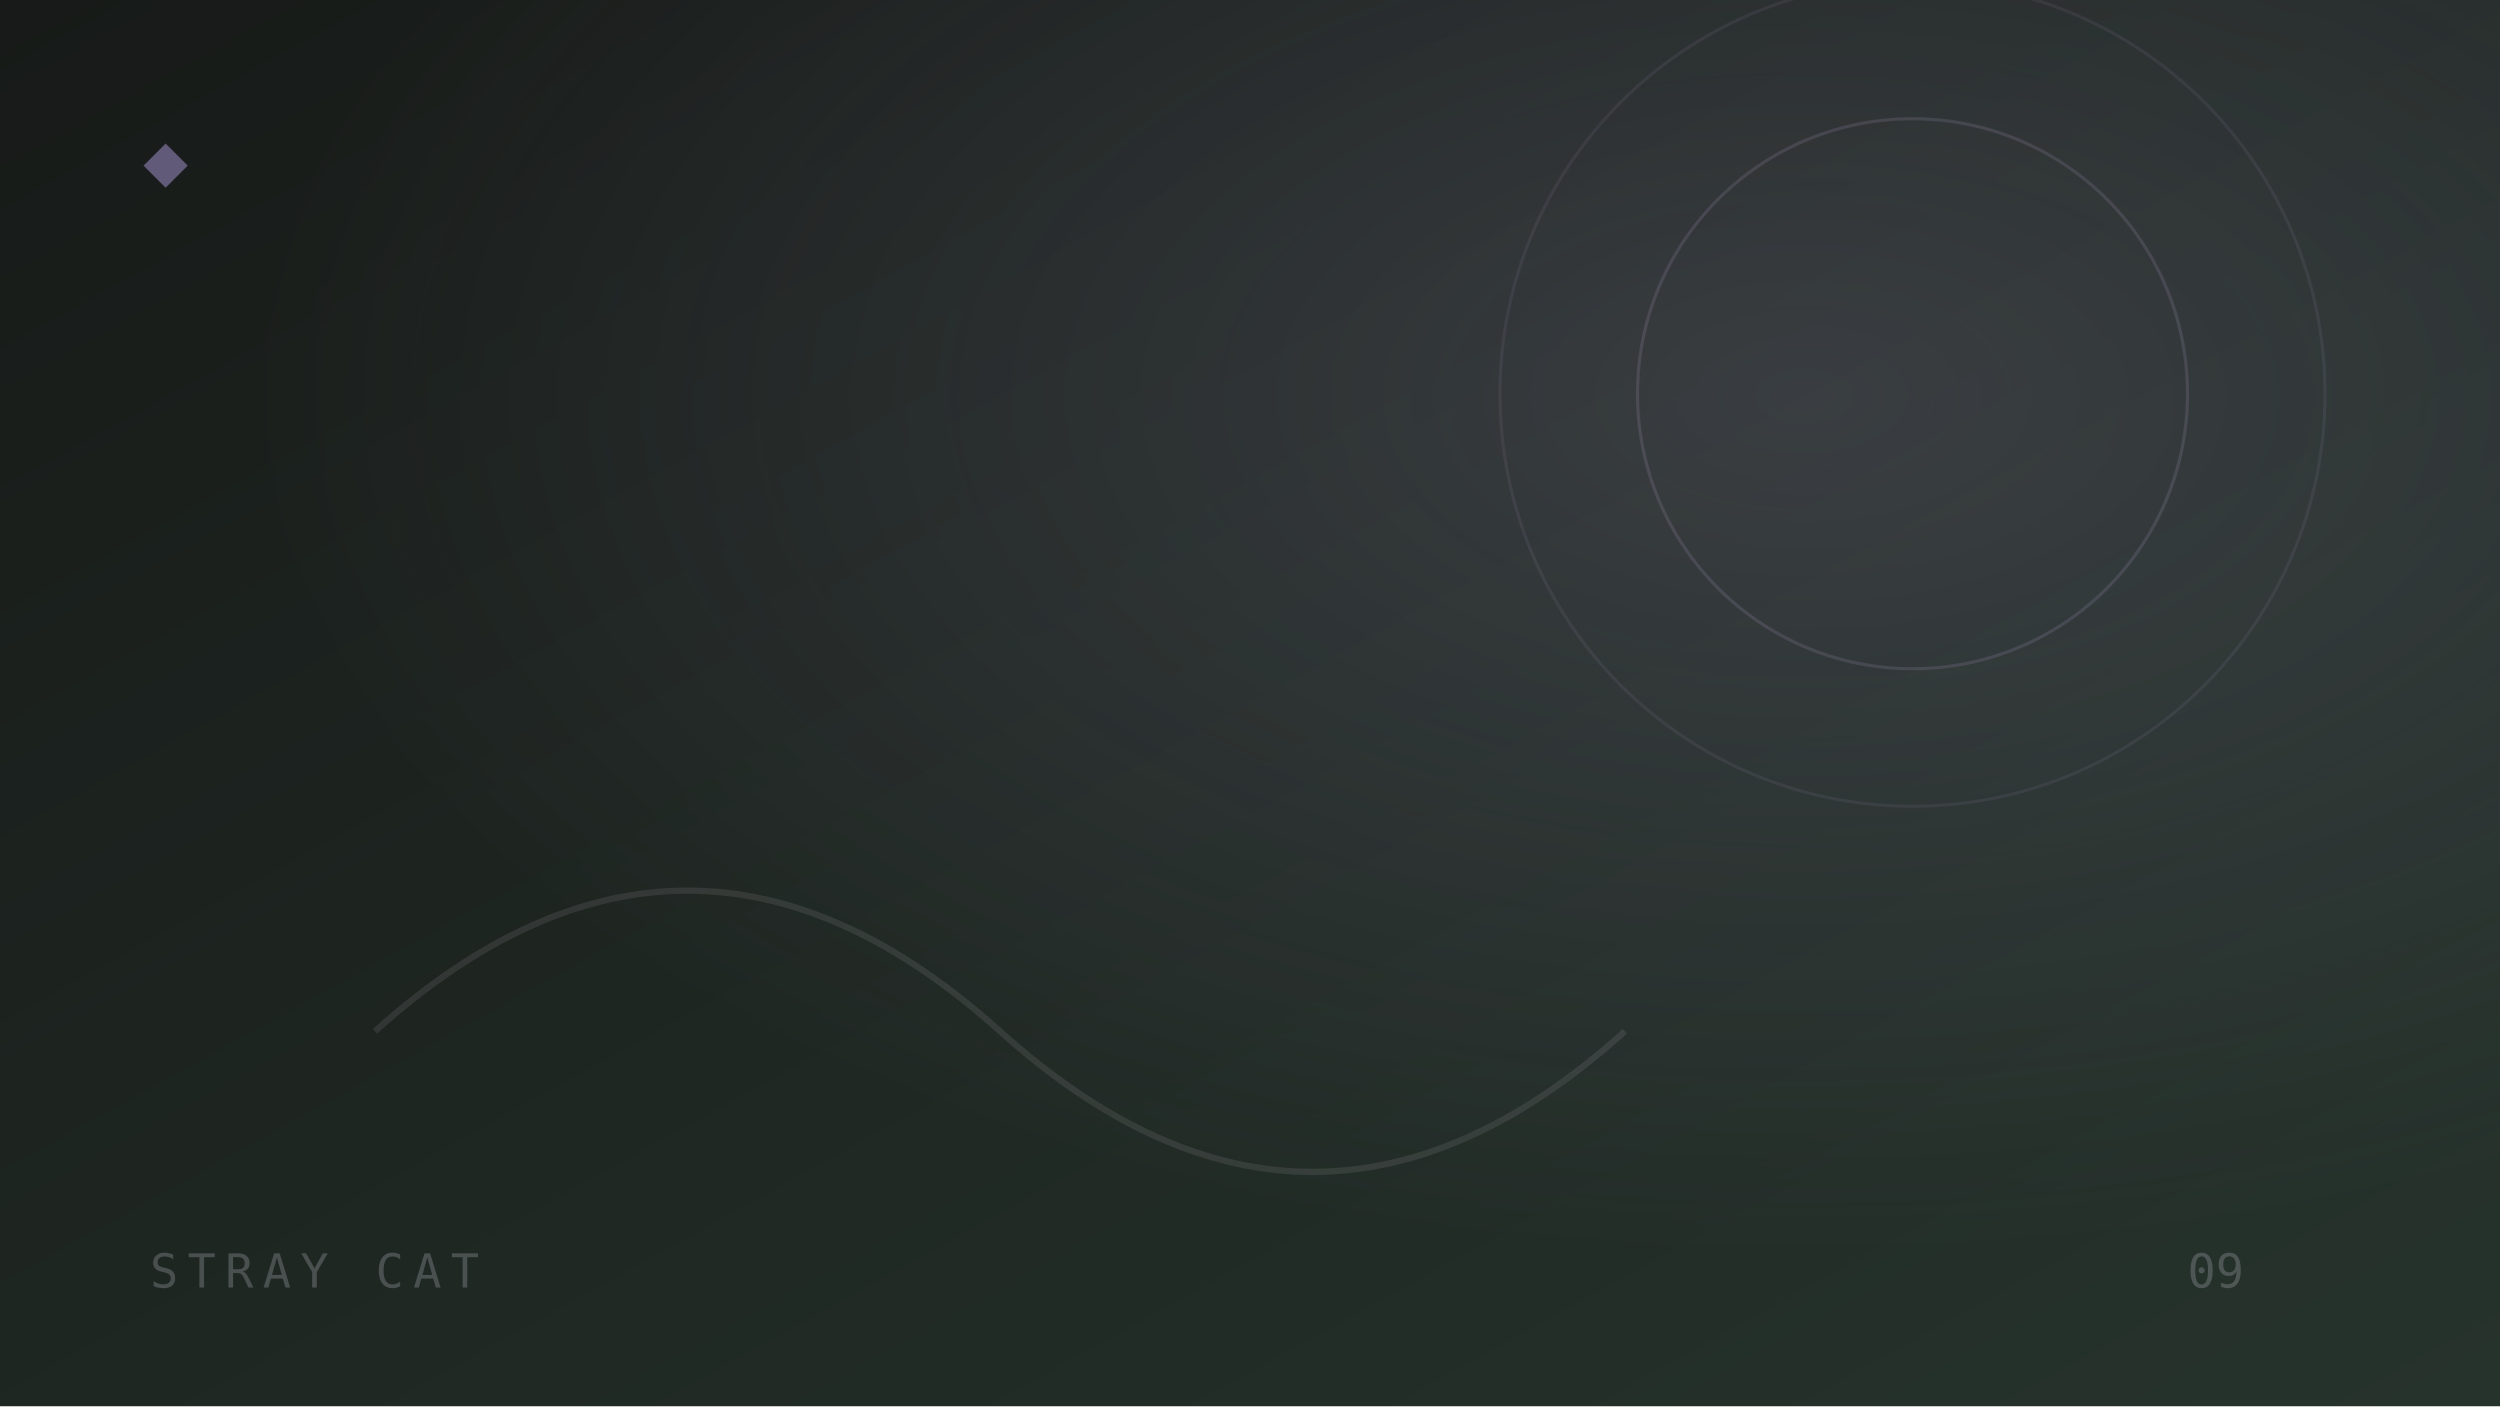
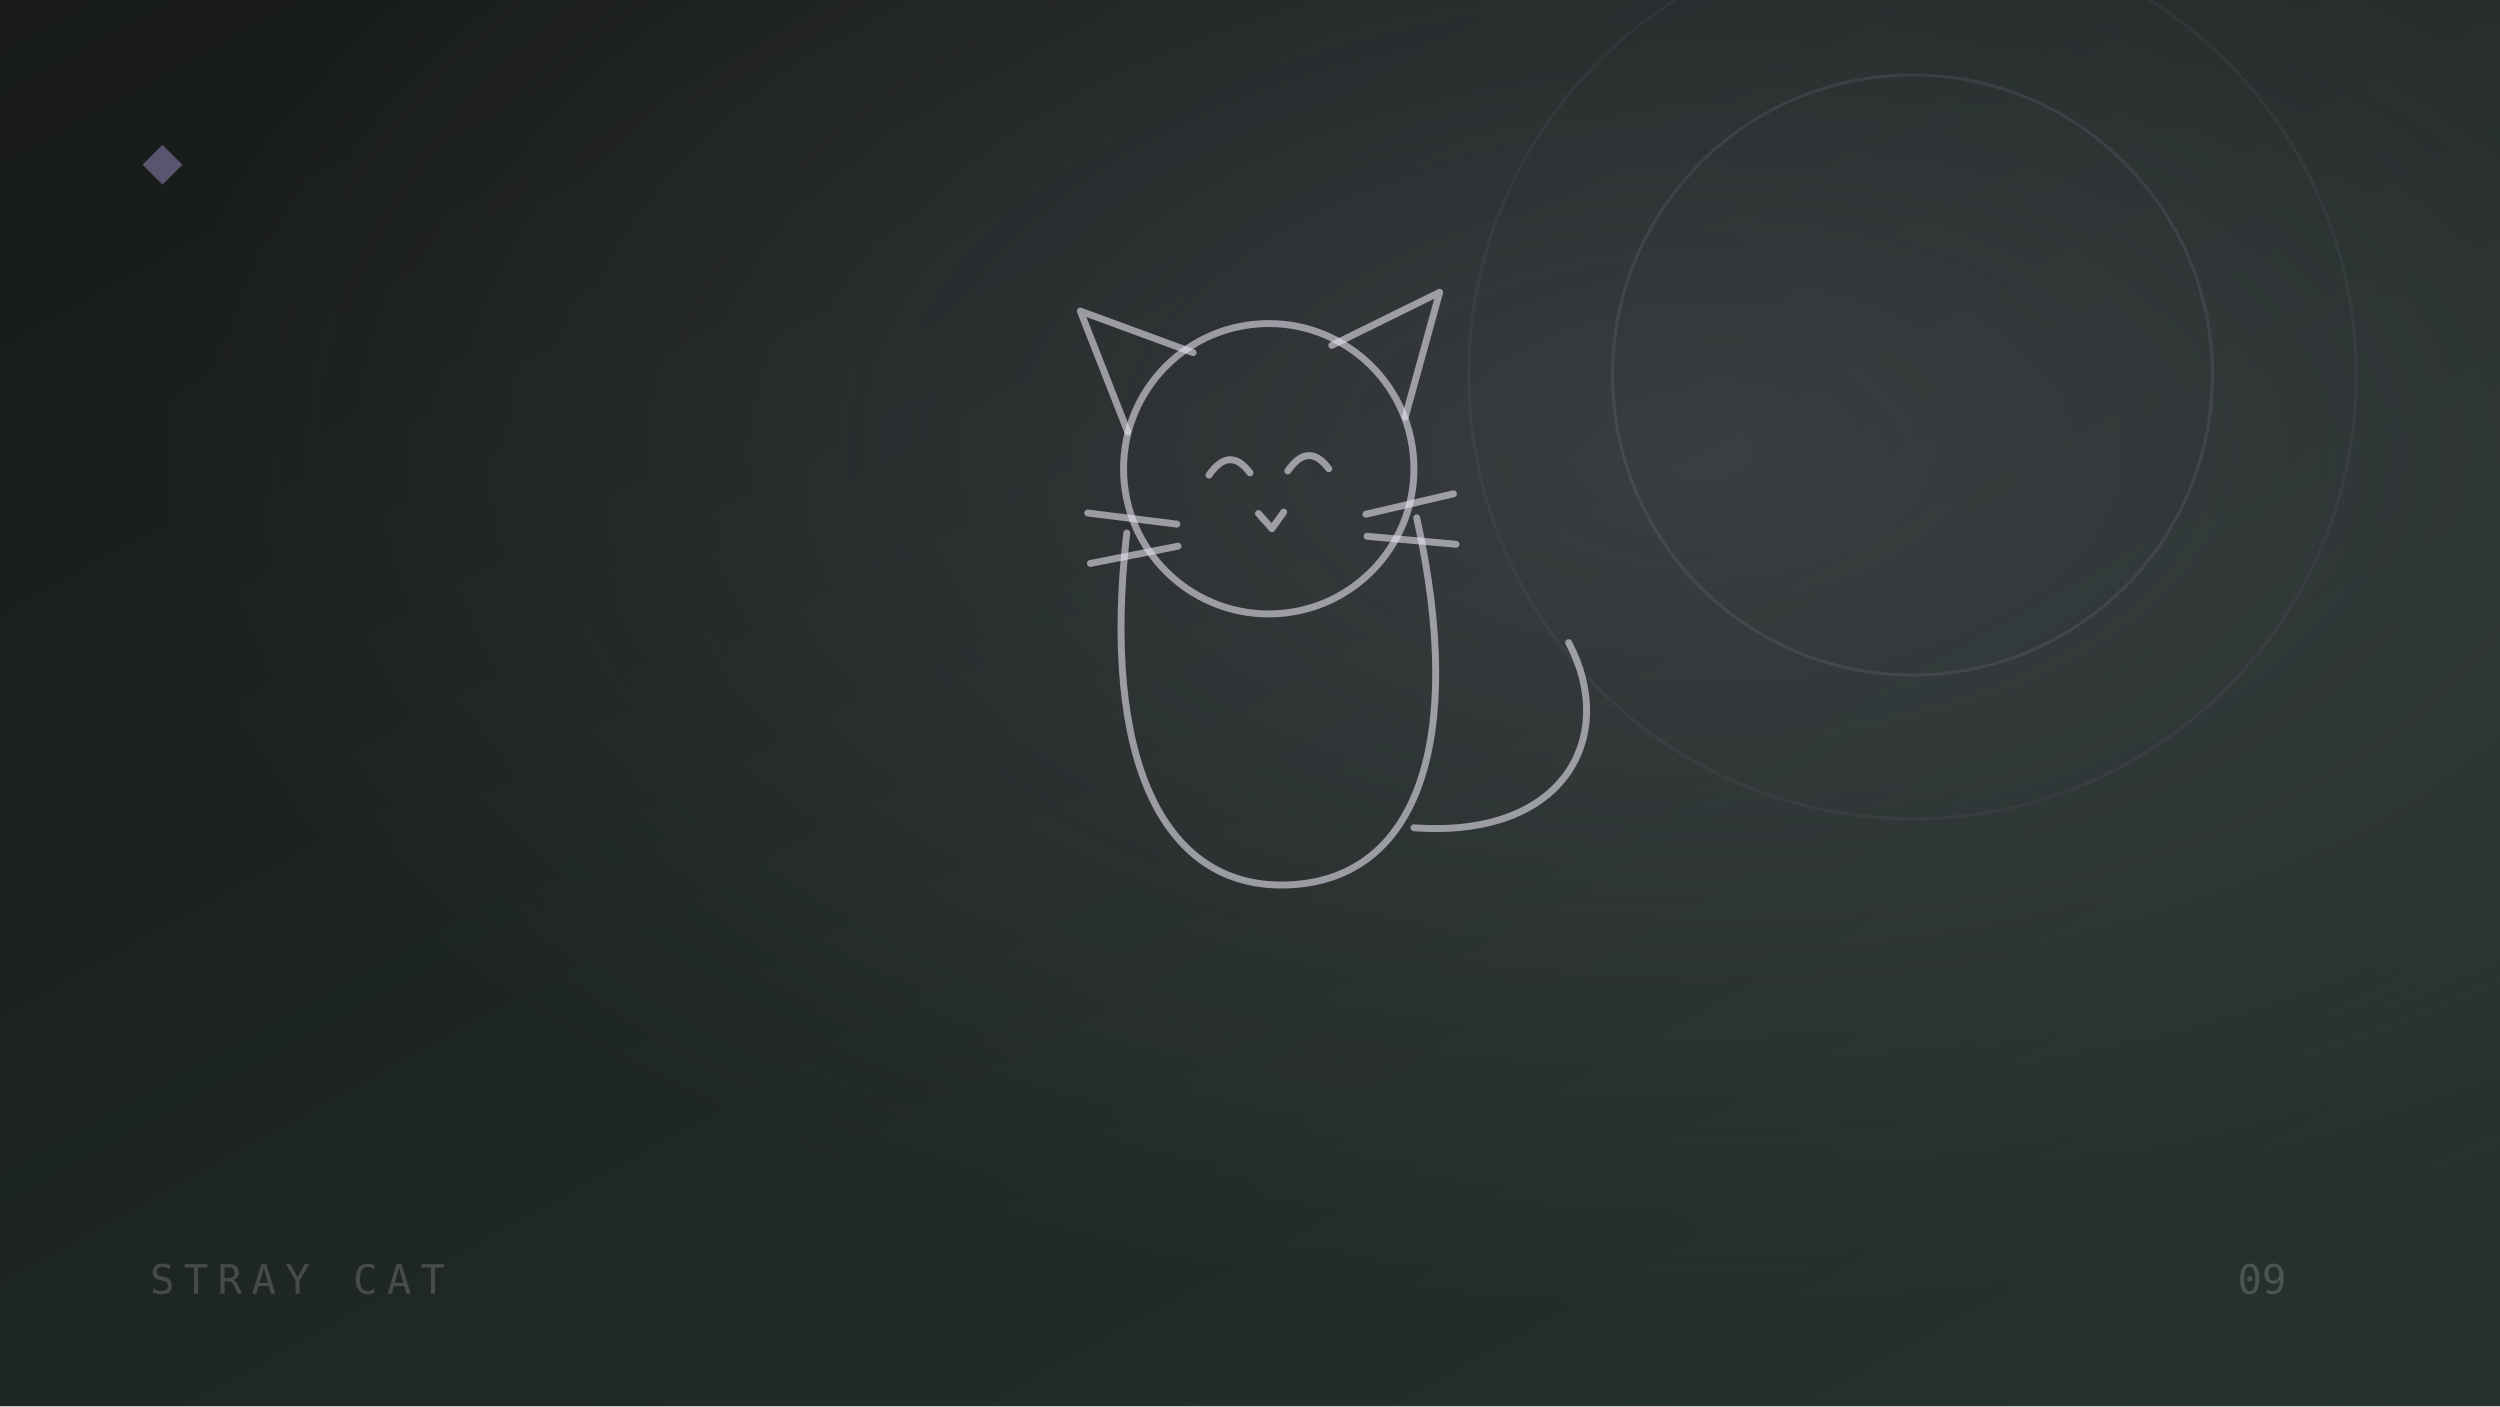
<svg xmlns="http://www.w3.org/2000/svg" width="800" height="450" viewBox="0 0 800 450">
  <defs>
-     <linearGradient id="g" x1="0" y1="0" x2="1" y2="1">
+     <linearGradient id="bg" x1="0" y1="0" x2="1" y2="1">
      <stop offset="0%" stop-color="#171a18" />
      <stop offset="100%" stop-color="#26332c" />
    </linearGradient>
-     <radialGradient id="r" cx="0.72" cy="0.28" r="0.62">
+     <radialGradient id="glow" cx="0.68" cy="0.32" r="0.62">
      <stop offset="0%" stop-color="#c9b8e8" stop-opacity="0.16" />
      <stop offset="100%" stop-color="#c9b8e8" stop-opacity="0" />
    </radialGradient>
  </defs>
-   <rect width="800" height="450" fill="url(#g)" />
-   <rect width="800" height="450" fill="url(#r)" />
-   <circle cx="612" cy="126" r="88" fill="none" stroke="#c9b8e8" stroke-opacity="0.14" stroke-width="1" />
-   <circle cx="612" cy="126" r="132" fill="none" stroke="#c9b8e8" stroke-opacity="0.08" stroke-width="1" />
-   <path d="M120 330 Q220 240 320 330 T520 330" fill="none" stroke="#e6e1ee" stroke-opacity="0.10" stroke-width="2" />
-   <rect x="48" y="48" width="10" height="10" fill="#9d8cc4" fill-opacity="0.55" transform="rotate(45 53 53)" />
-   <text x="48" y="412" font-family="monospace" font-size="15" fill="#e6e1ee" fill-opacity="0.22" letter-spacing="3">STRAY CAT</text>
-   <text x="700" y="412" font-family="monospace" font-size="15" fill="#e6e1ee" fill-opacity="0.22">09</text>
+   <rect width="800" height="450" fill="url(#bg)" />
+   <rect width="800" height="450" fill="url(#glow)" />
+   <circle cx="612" cy="120" r="96" fill="none" stroke="#c9b8e8" stroke-opacity="0.10" />
+   <circle cx="612" cy="120" r="142" fill="none" stroke="#c9b8e8" stroke-opacity="0.05" />
+   <g transform="translate(406,150) scale(1.01) rotate(-3)" fill="none" stroke="#e6e1ee" stroke-width="2.2" stroke-opacity="0.60" stroke-linecap="round" stroke-linejoin="round">
+     <path d="M-44 -14 L-57 -53 L-22 -38" />
+     <path d="M44 -14 L57 -53 L22 -38" />
+     <circle cx="0" cy="0" r="46" />
+     <path d="M-46 18 C-58 90 -40 132 0 132 C40 132 58 90 46 18" />
+     <path d="M40 116 C88 122 106 90 92 60" />
+     <path d="M-19 1 q7 -9 13 0" />
+     <path d="M6 1 q7 -9 13 0" />
+     <path d="M-4 14 l4 5 l4 -5" />
+     <path d="M-30 16 L-58 11 M-30 23 L-58 27" />
+     <path d="M30 16 L58 11 M30 23 L58 27" />
+   </g>
+   <rect x="48" y="48" width="9" height="9" fill="#9d8cc4" fill-opacity="0.5" transform="rotate(45 52 52)" />
+   <text x="48" y="414" font-family="monospace" font-size="13" fill="#e6e1ee" fill-opacity="0.20" letter-spacing="3">STRAY CAT</text>
+   <text x="716" y="414" font-family="monospace" font-size="13" fill="#e6e1ee" fill-opacity="0.20">09</text>
</svg>
